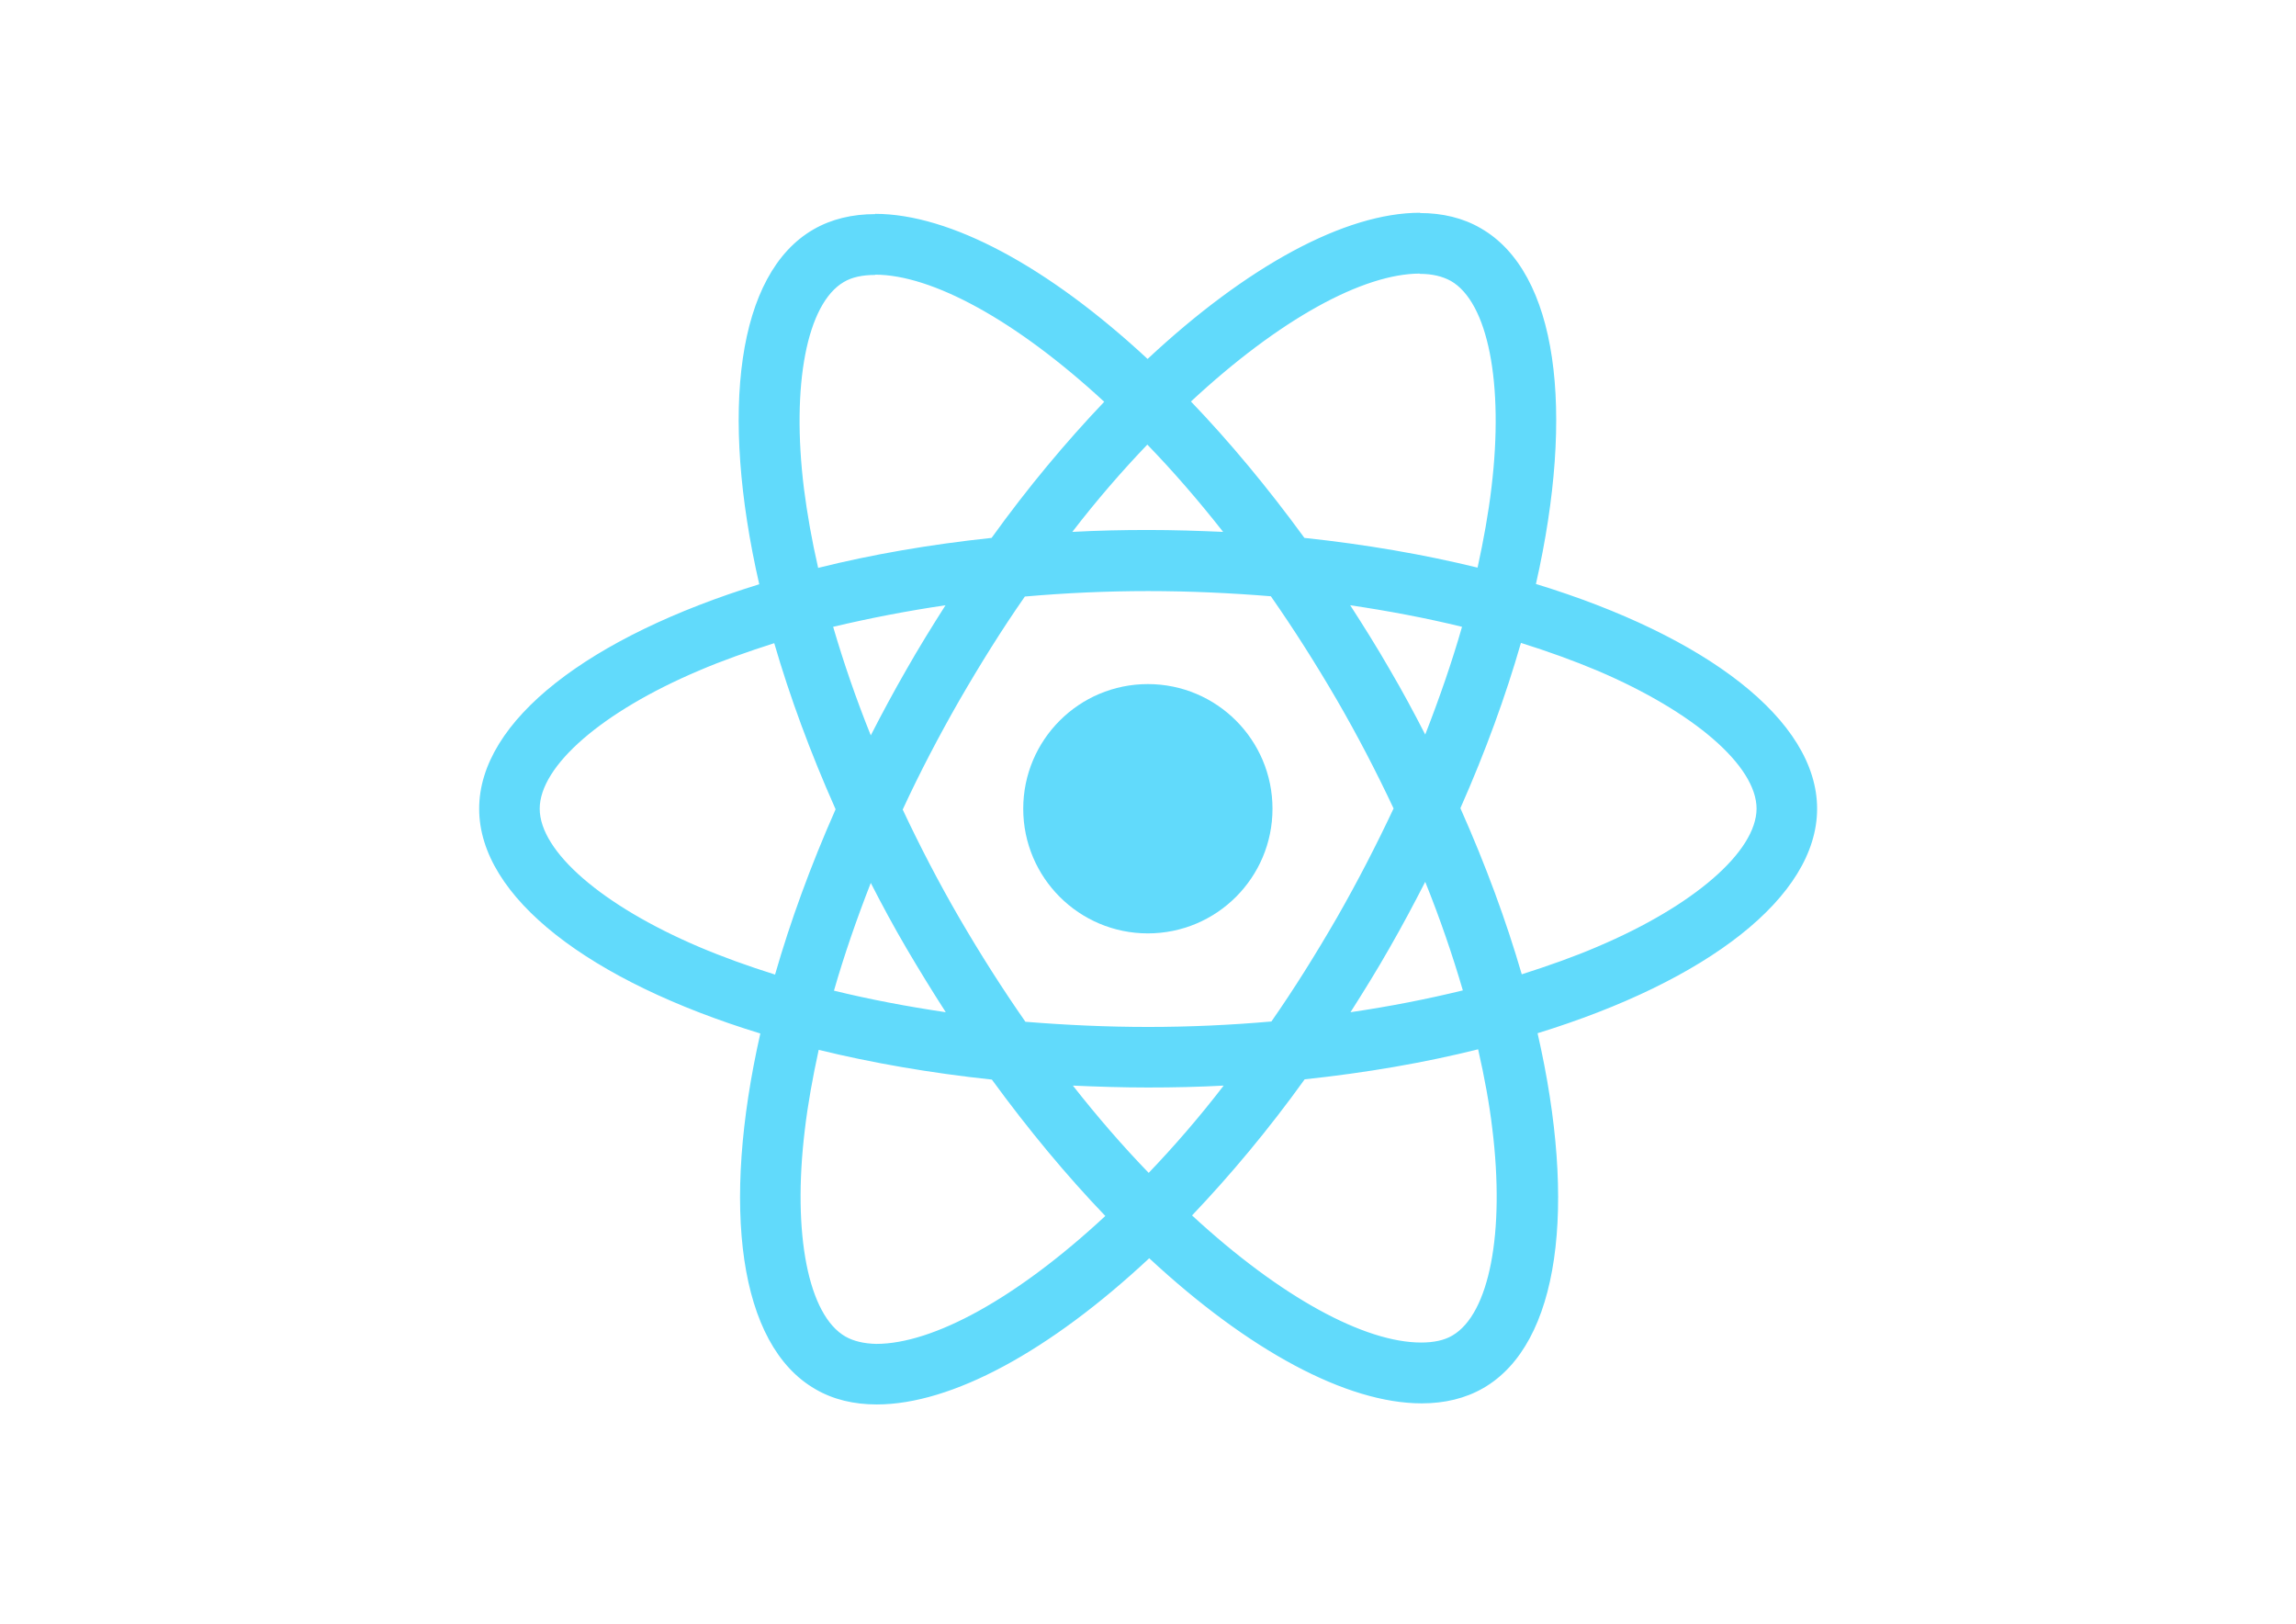
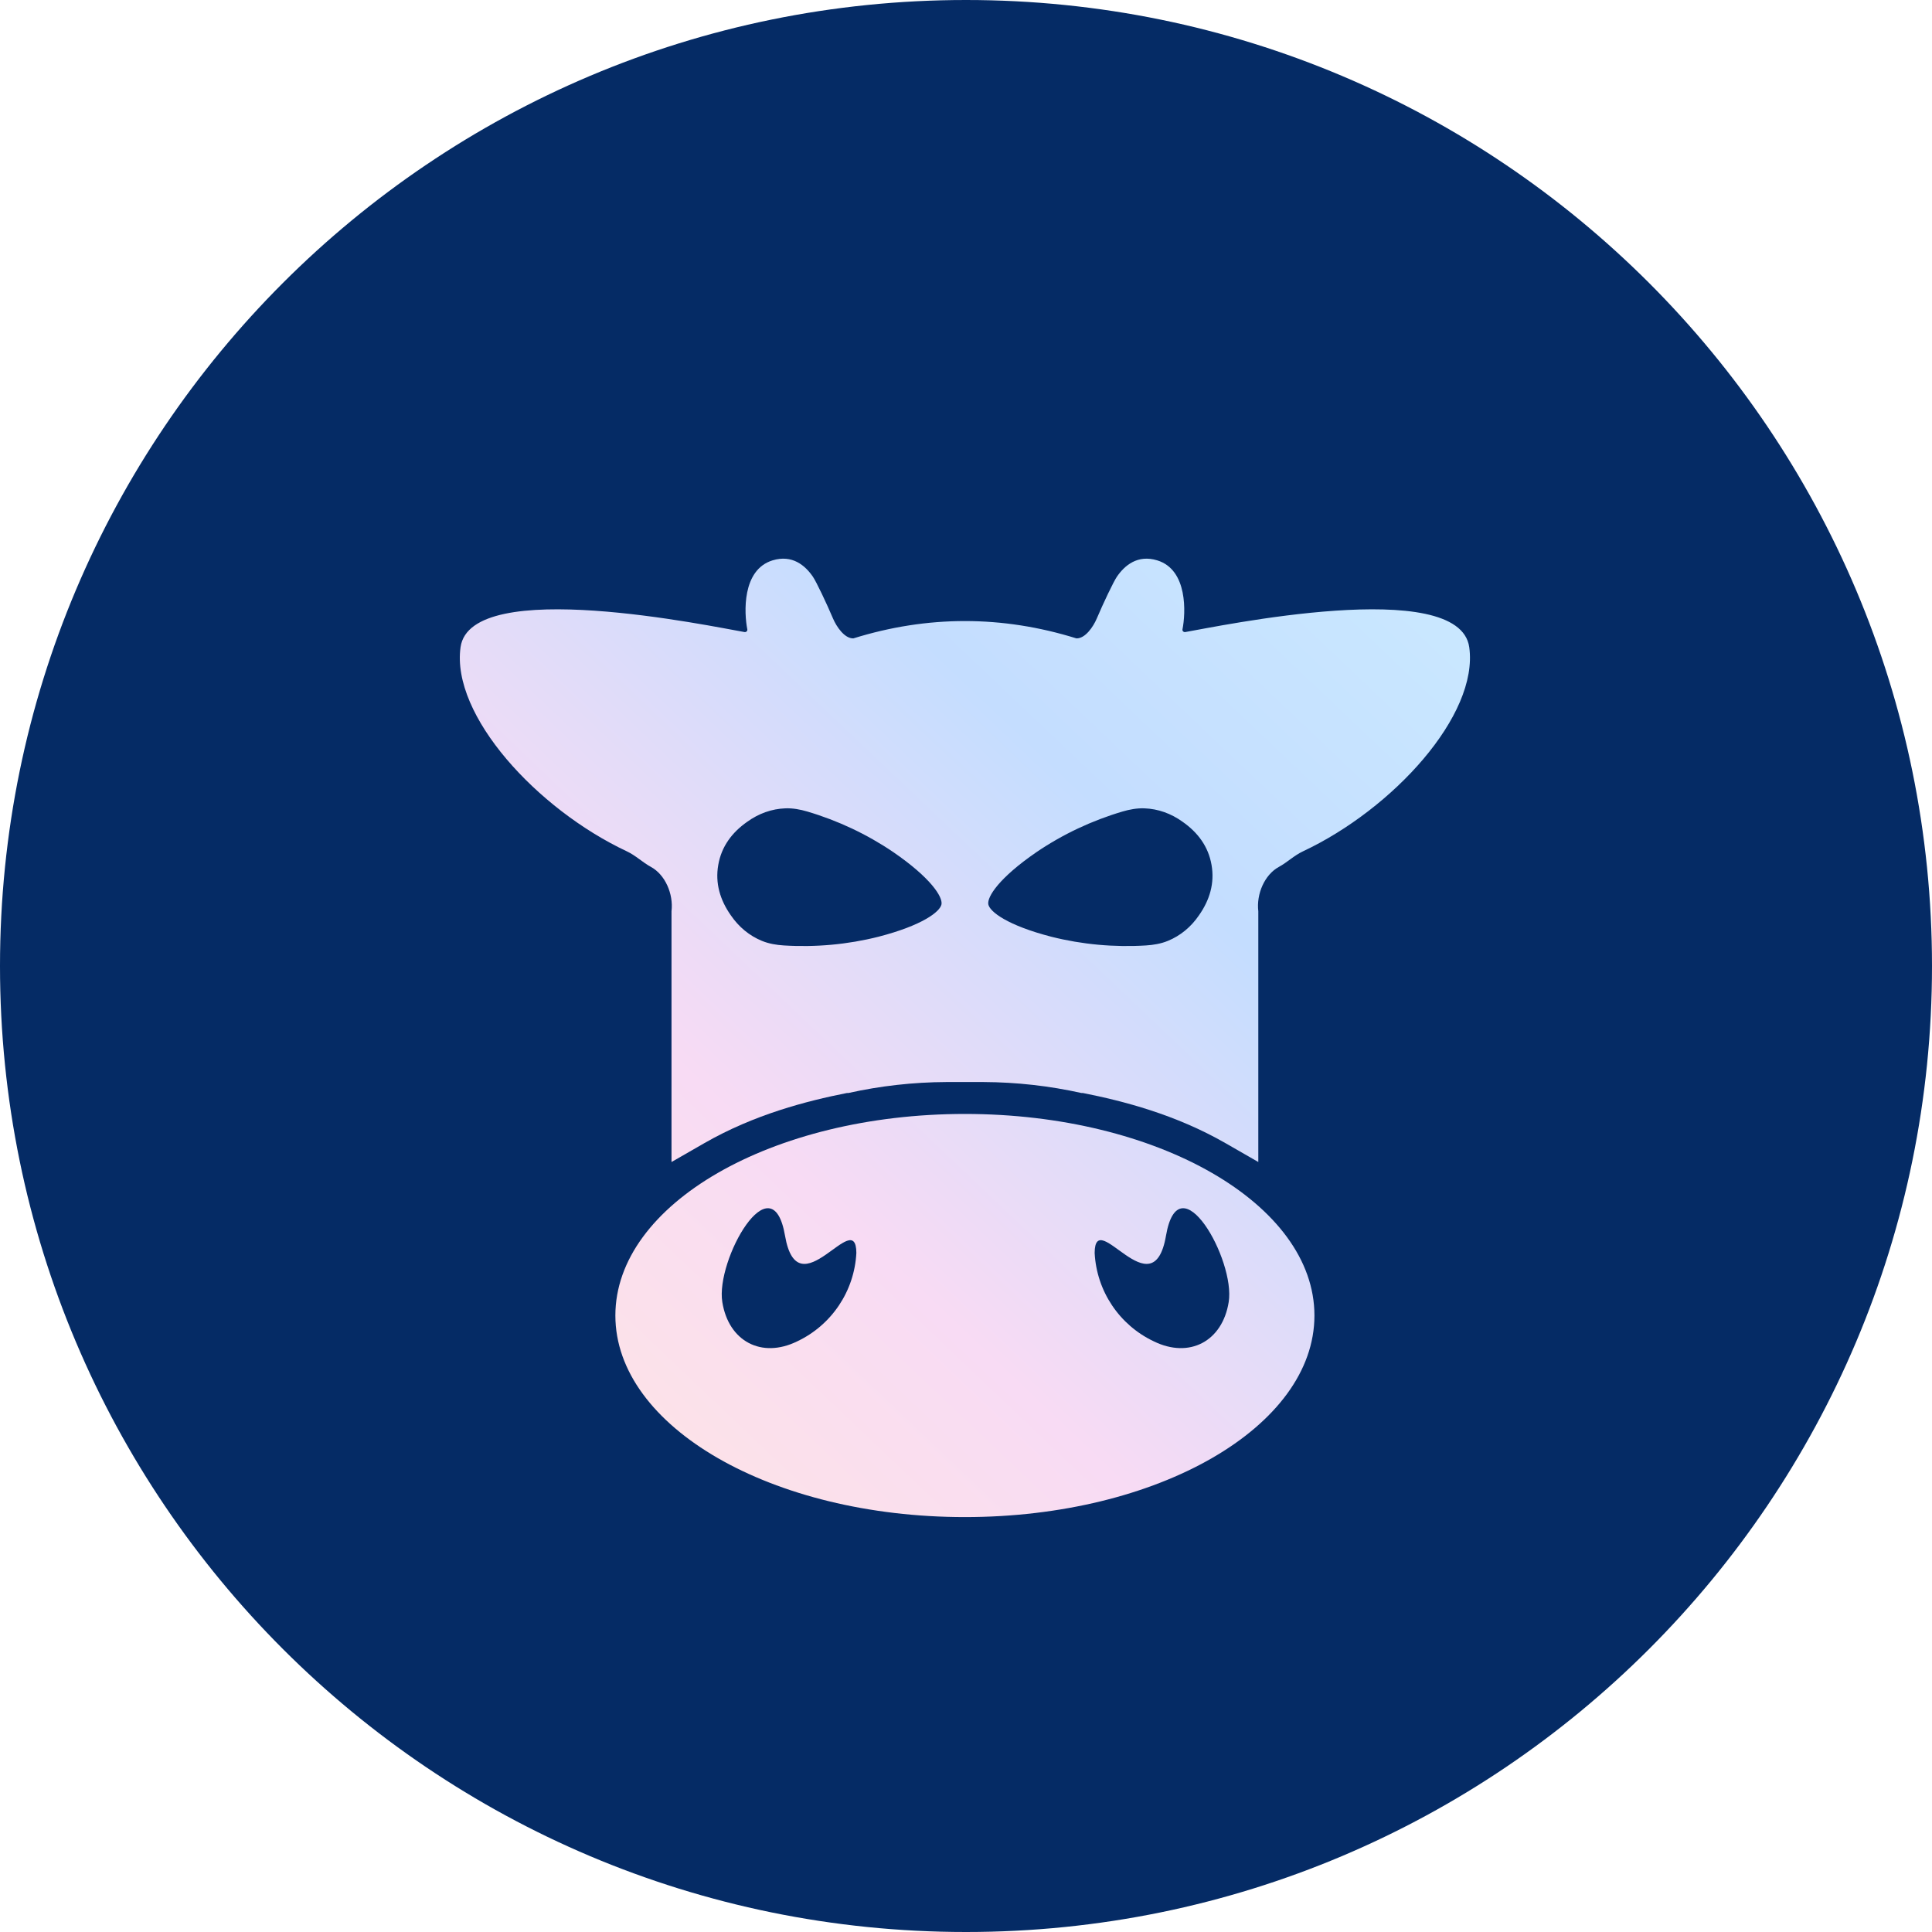
- <svg xmlns="http://www.w3.org/2000/svg" viewBox="0 0 841.9 595.3">
-   <g fill="#61DAFB">
-     <path d="M666.3 296.5c0-32.5-40.7-63.3-103.1-82.4 14.4-63.6 8-114.2-20.2-130.4-6.5-3.8-14.1-5.6-22.4-5.6v22.3c4.6 0 8.3.9 11.4 2.6 13.6 7.8 19.5 37.5 14.9 75.7-1.1 9.4-2.9 19.3-5.1 29.4-19.6-4.8-41-8.5-63.5-10.9-13.5-18.5-27.5-35.3-41.6-50 32.6-30.3 63.2-46.9 84-46.9V78c-27.5 0-63.5 19.6-99.9 53.6-36.4-33.8-72.4-53.2-99.9-53.2v22.3c20.7 0 51.4 16.5 84 46.6-14 14.7-28 31.4-41.3 49.9-22.6 2.4-44 6.1-63.6 11-2.3-10-4-19.7-5.2-29-4.7-38.2 1.1-67.9 14.6-75.8 3-1.8 6.9-2.6 11.5-2.6V78.5c-8.4 0-16 1.8-22.6 5.6-28.1 16.2-34.4 66.7-19.9 130.1-62.2 19.2-102.7 49.9-102.7 82.3 0 32.5 40.7 63.3 103.1 82.4-14.4 63.6-8 114.2 20.2 130.4 6.5 3.8 14.1 5.6 22.5 5.6 27.5 0 63.5-19.6 99.9-53.6 36.4 33.8 72.4 53.2 99.9 53.2 8.4 0 16-1.8 22.6-5.6 28.1-16.2 34.4-66.7 19.9-130.1 62-19.1 102.5-49.9 102.5-82.3zm-130.2-66.7c-3.7 12.9-8.3 26.2-13.5 39.5-4.1-8-8.4-16-13.1-24-4.6-8-9.5-15.8-14.4-23.4 14.2 2.1 27.9 4.7 41 7.9zm-45.8 106.5c-7.8 13.5-15.8 26.3-24.1 38.2-14.9 1.3-30 2-45.2 2-15.1 0-30.2-.7-45-1.9-8.3-11.9-16.4-24.6-24.2-38-7.6-13.1-14.5-26.4-20.8-39.8 6.2-13.4 13.2-26.8 20.7-39.9 7.8-13.5 15.8-26.3 24.1-38.2 14.9-1.3 30-2 45.2-2 15.1 0 30.2.7 45 1.9 8.3 11.9 16.4 24.6 24.2 38 7.6 13.1 14.5 26.4 20.8 39.8-6.3 13.4-13.2 26.8-20.7 39.9zm32.3-13c5.4 13.4 10 26.8 13.8 39.8-13.1 3.2-26.9 5.9-41.2 8 4.9-7.7 9.8-15.6 14.4-23.7 4.6-8 8.9-16.1 13-24.1zM421.2 430c-9.3-9.6-18.6-20.3-27.8-32 9 .4 18.2.7 27.5.7 9.4 0 18.7-.2 27.8-.7-9 11.7-18.3 22.4-27.5 32zm-74.4-58.9c-14.2-2.1-27.9-4.7-41-7.9 3.7-12.9 8.3-26.2 13.5-39.5 4.1 8 8.4 16 13.1 24 4.7 8 9.5 15.8 14.4 23.4zM420.7 163c9.3 9.6 18.6 20.3 27.8 32-9-.4-18.2-.7-27.5-.7-9.4 0-18.7.2-27.8.7 9-11.7 18.3-22.4 27.5-32zm-74 58.9c-4.9 7.7-9.8 15.6-14.4 23.7-4.6 8-8.9 16-13 24-5.4-13.4-10-26.8-13.8-39.8 13.1-3.1 26.9-5.8 41.2-7.9zm-90.5 125.2c-35.4-15.1-58.3-34.9-58.3-50.6 0-15.7 22.9-35.6 58.3-50.6 8.6-3.7 18-7 27.7-10.1 5.7 19.6 13.2 40 22.5 60.9-9.2 20.8-16.6 41.1-22.2 60.6-9.9-3.1-19.3-6.5-28-10.2zM310 490c-13.6-7.8-19.5-37.5-14.9-75.7 1.1-9.4 2.9-19.3 5.1-29.4 19.6 4.8 41 8.5 63.5 10.9 13.5 18.5 27.5 35.3 41.6 50-32.6 30.3-63.2 46.9-84 46.9-4.5-.1-8.3-1-11.3-2.7zm237.2-76.2c4.7 38.2-1.1 67.9-14.6 75.8-3 1.8-6.9 2.6-11.5 2.6-20.7 0-51.4-16.5-84-46.6 14-14.7 28-31.4 41.3-49.9 22.6-2.4 44-6.1 63.6-11 2.3 10.1 4.1 19.8 5.2 29.1zm38.5-66.7c-8.6 3.7-18 7-27.7 10.1-5.7-19.6-13.2-40-22.5-60.9 9.2-20.8 16.6-41.1 22.2-60.6 9.9 3.1 19.3 6.5 28.1 10.2 35.4 15.1 58.3 34.9 58.3 50.6-.1 15.7-23 35.6-58.4 50.6zM320.8 78.4z" />
-     <circle cx="420.9" cy="296.5" r="45.7" />
-     <path d="M520.5 78.1z" />
+ <svg xmlns="http://www.w3.org/2000/svg" fill="none" viewBox="0 0 48 48">
+   <linearGradient id="gradient-1" gradientUnits="userSpaceOnUse" x1="87" x2="406.558" y1="440" y2="103.193">
+     <stop offset="0" stop-color="#ffe7e0" />
+     <stop offset="0.344" stop-color="#f8dbf4" />
+     <stop offset="0.688" stop-color="#c4ddff" />
+     <stop offset="1" stop-color="#cae9ff" />
+   </linearGradient>
+   <circle cx="24" cy="24" fill="#052b65" r="24" style="" />
+   <g fill="url(#gradient-1)" transform="matrix(0.074411, 0, 0, 0.074411, 4.950436, 4.950634)" style="">
+     <path d="m255.639 305.398c-64.456 0-116.705 30.131-116.705 67.302 0 37.17 52.249 67.3 116.705 67.3s116.704-30.131 116.704-67.3c0-37.17-52.251-67.302-116.704-67.302zm-56.034 75.948c-11.83 5.782-22.847 0-24.96-13.111-2.316-14.046 16.585-47.428 20.935-22.185 4.347 25.241 23.699-10.056 23.818 5.741-.647 12.754-8.254 24.115-19.793 29.555zm144.104-13.111c-2.112 13.111-13.129 18.893-24.956 13.111-11.542-5.44-19.149-16.801-19.793-29.555.118-15.797 19.468 19.5 23.818-5.741 4.347-25.243 23.245 8.139 20.931 22.185z" />
+     <path d="m424.031 149.568c-3.348-23.966-84.293-6.874-94.812-5.063-.54.092-1.045-.369-.934-.905 1.07-5.371 1.845-19.89-8.425-23.034-6.566-2.011-10.895 1.7-13.465 5.444-1.15 1.68-4.593 8.94-6.732 13.981-1.152 2.721-3.836 6.699-6.788 6.627-12.377-3.858-24.808-5.788-37.236-5.788-12.431 0-24.862 1.93-37.239 5.788-2.952.072-5.638-3.906-6.791-6.627-2.138-5.041-5.581-12.301-6.732-13.981-2.568-3.744-6.896-7.455-13.462-5.444-10.27 3.144-9.498 17.663-8.425 23.034.108.536-.396.997-.934.905-10.519-1.811-91.464-18.903-94.814 5.063-3.178 22.732 25.529 54.082 55.566 68.171 2.9 1.36 5.206 3.658 8.015 5.188 4.727 2.577 7.548 9.008 6.855 14.808v83.713l10.967-6.3c16.716-9.59 34.165-14.077 47.597-16.74h.476c10.733-2.384 21.689-3.61 32.684-3.662h12.473c10.992.052 21.949 1.278 32.684 3.662h.474c13.434 2.663 30.881 7.15 47.601 16.74l10.967 6.3v-83.713c-.695-5.8 2.123-12.231 6.85-14.808 2.815-1.53 5.115-3.828 8.015-5.188 30.037-14.09 58.746-45.439 55.566-68.171zm-176.204 85.823c-.464 2.484-6.387 7.057-21.072 10.847-10.283 2.591-20.982 3.556-31.566 2.902-2.488-.157-4.981-.572-7.29-1.514-4.212-1.716-7.77-4.667-10.418-8.555-3.575-5.078-5.278-10.731-4.187-16.843 1.063-6.119 4.593-10.851 9.688-14.395 3.816-2.75 8.167-4.304 12.712-4.473 2.488-.09 4.976.369 7.364 1.078 10.169 3.007 19.896 7.583 28.673 13.539 12.506 8.59 16.51 14.918 16.096 17.414zm85.967 3.68c-2.645 3.888-6.206 6.839-10.419 8.555-2.305.942-4.801 1.357-7.287 1.514-10.584.654-21.285-.312-31.568-2.902-14.688-3.79-20.606-8.363-21.069-10.847-.415-2.497 3.587-8.824 16.095-17.414 8.777-5.957 18.501-10.532 28.673-13.539 2.388-.709 4.874-1.168 7.365-1.078 4.541.169 8.898 1.723 12.711 4.473 5.095 3.544 8.626 8.273 9.686 14.392 1.091 6.112-.613 11.768-4.187 16.846z" />
  </g>
</svg>
